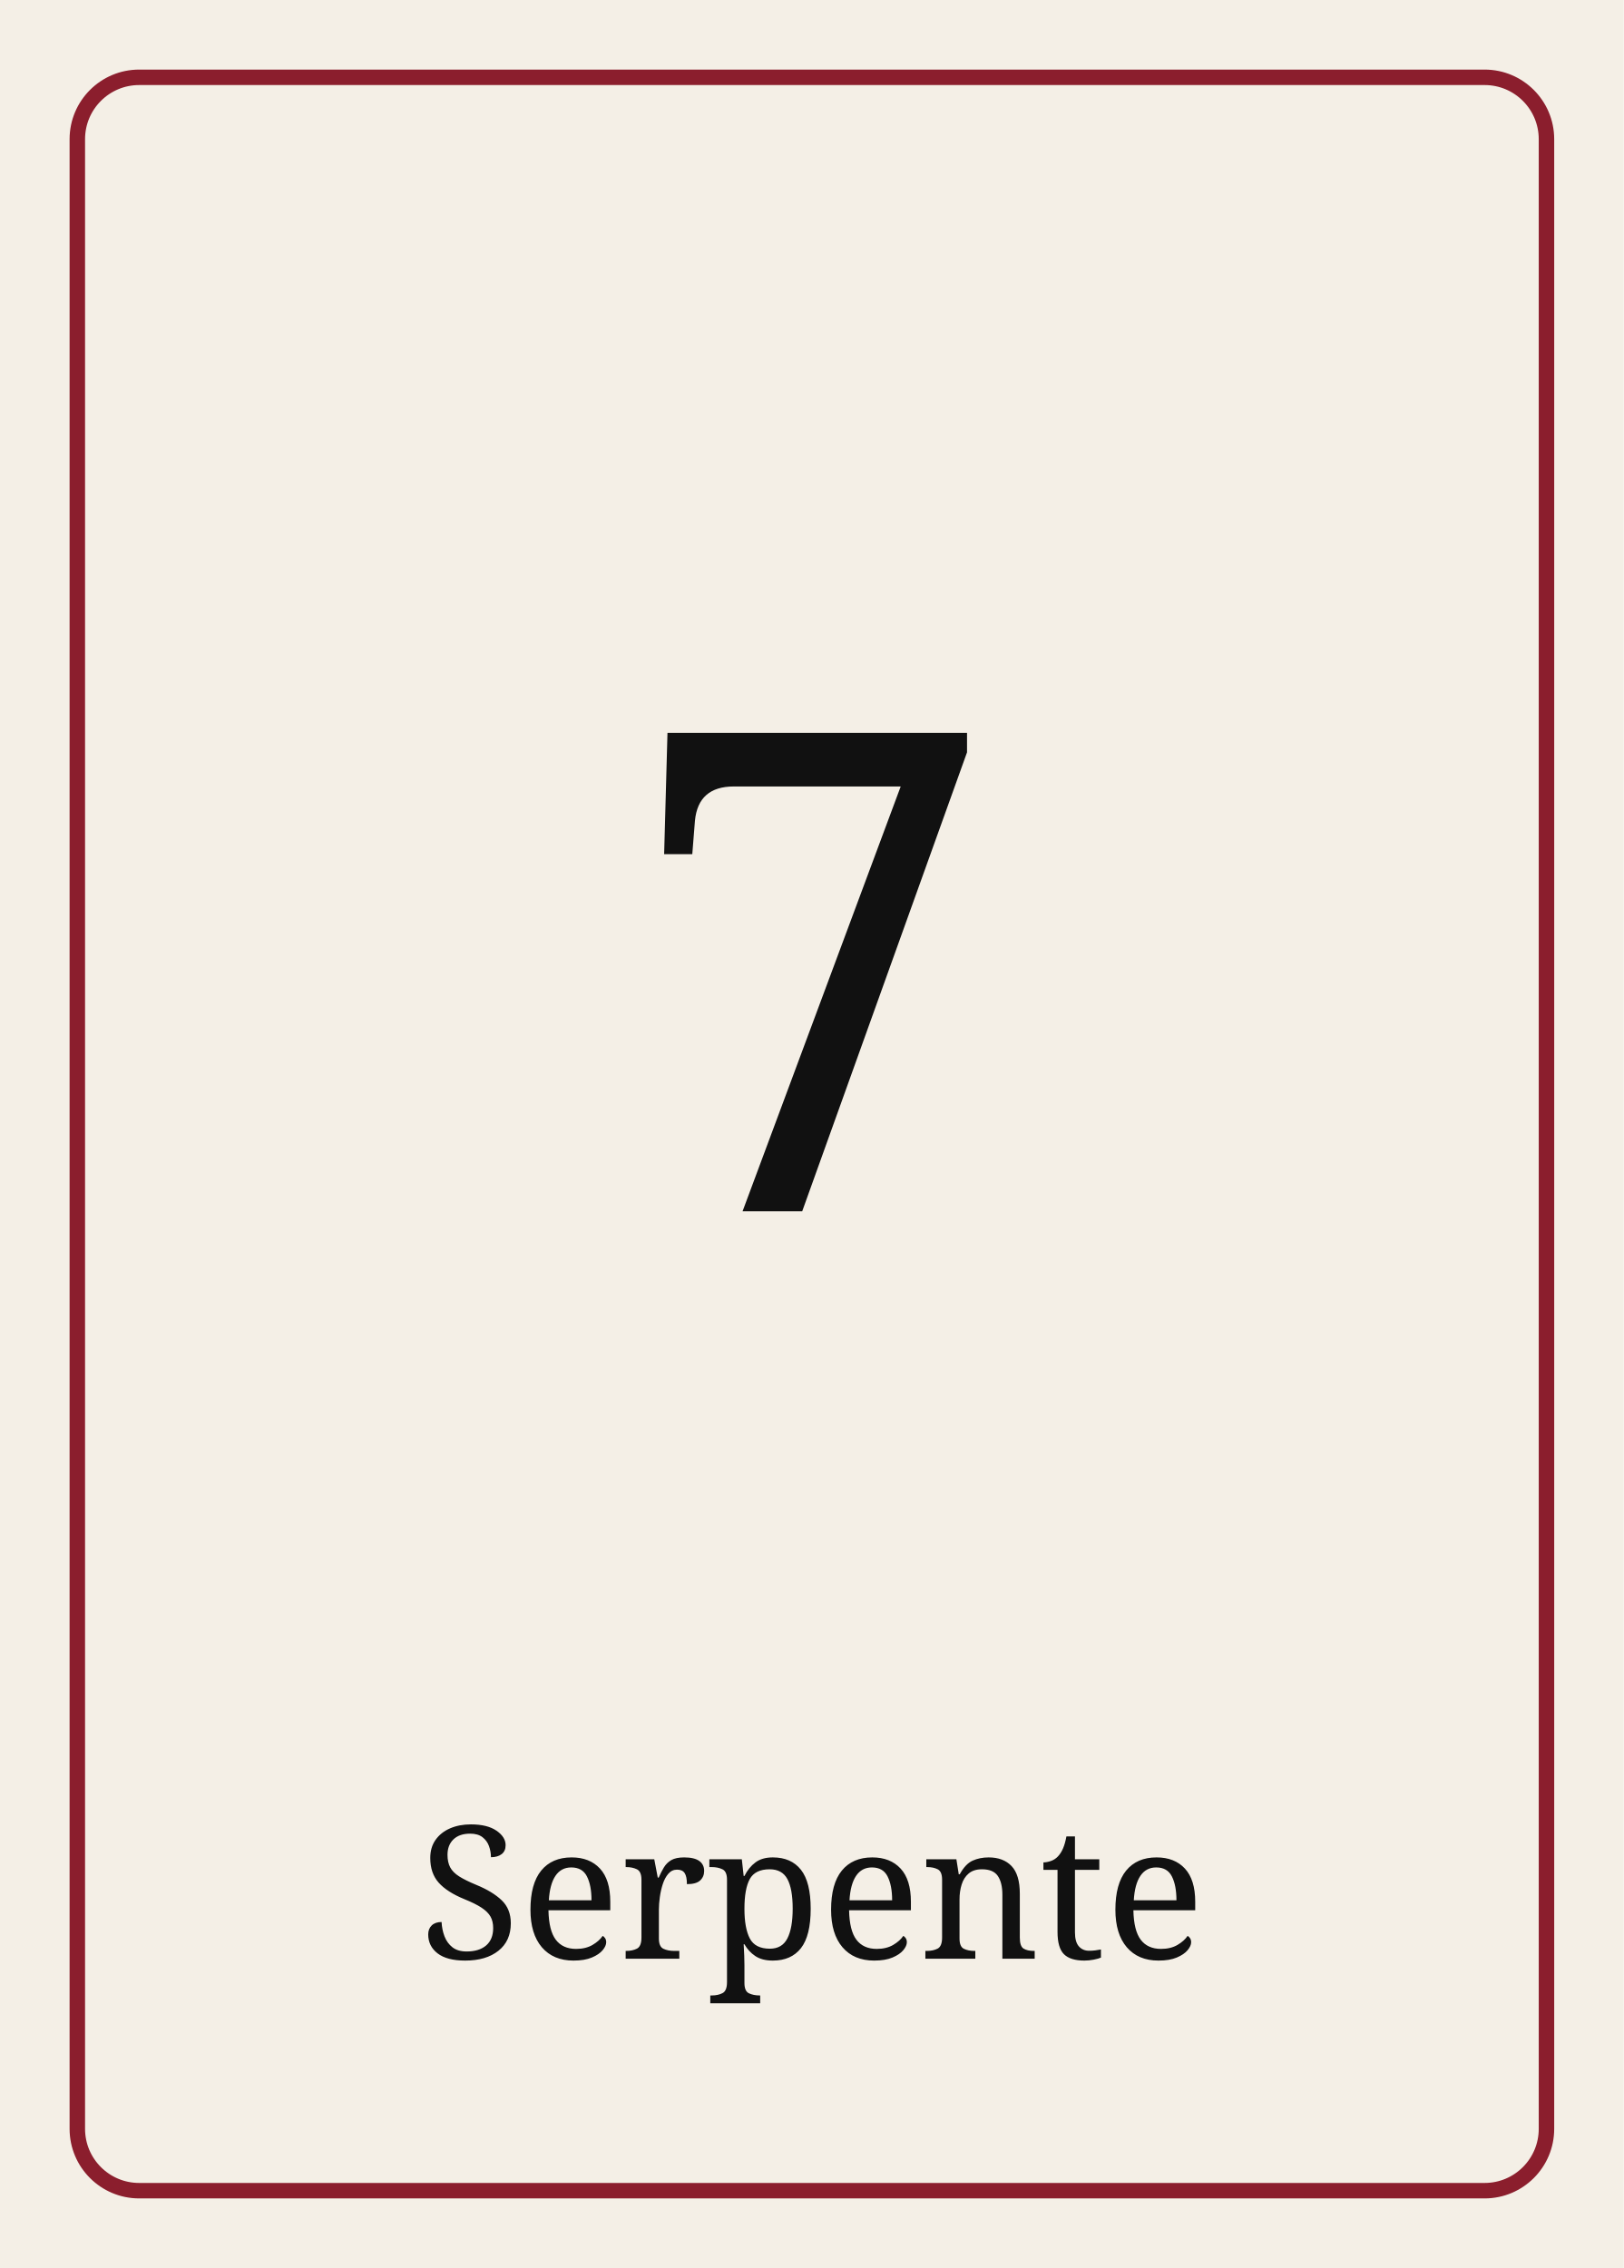
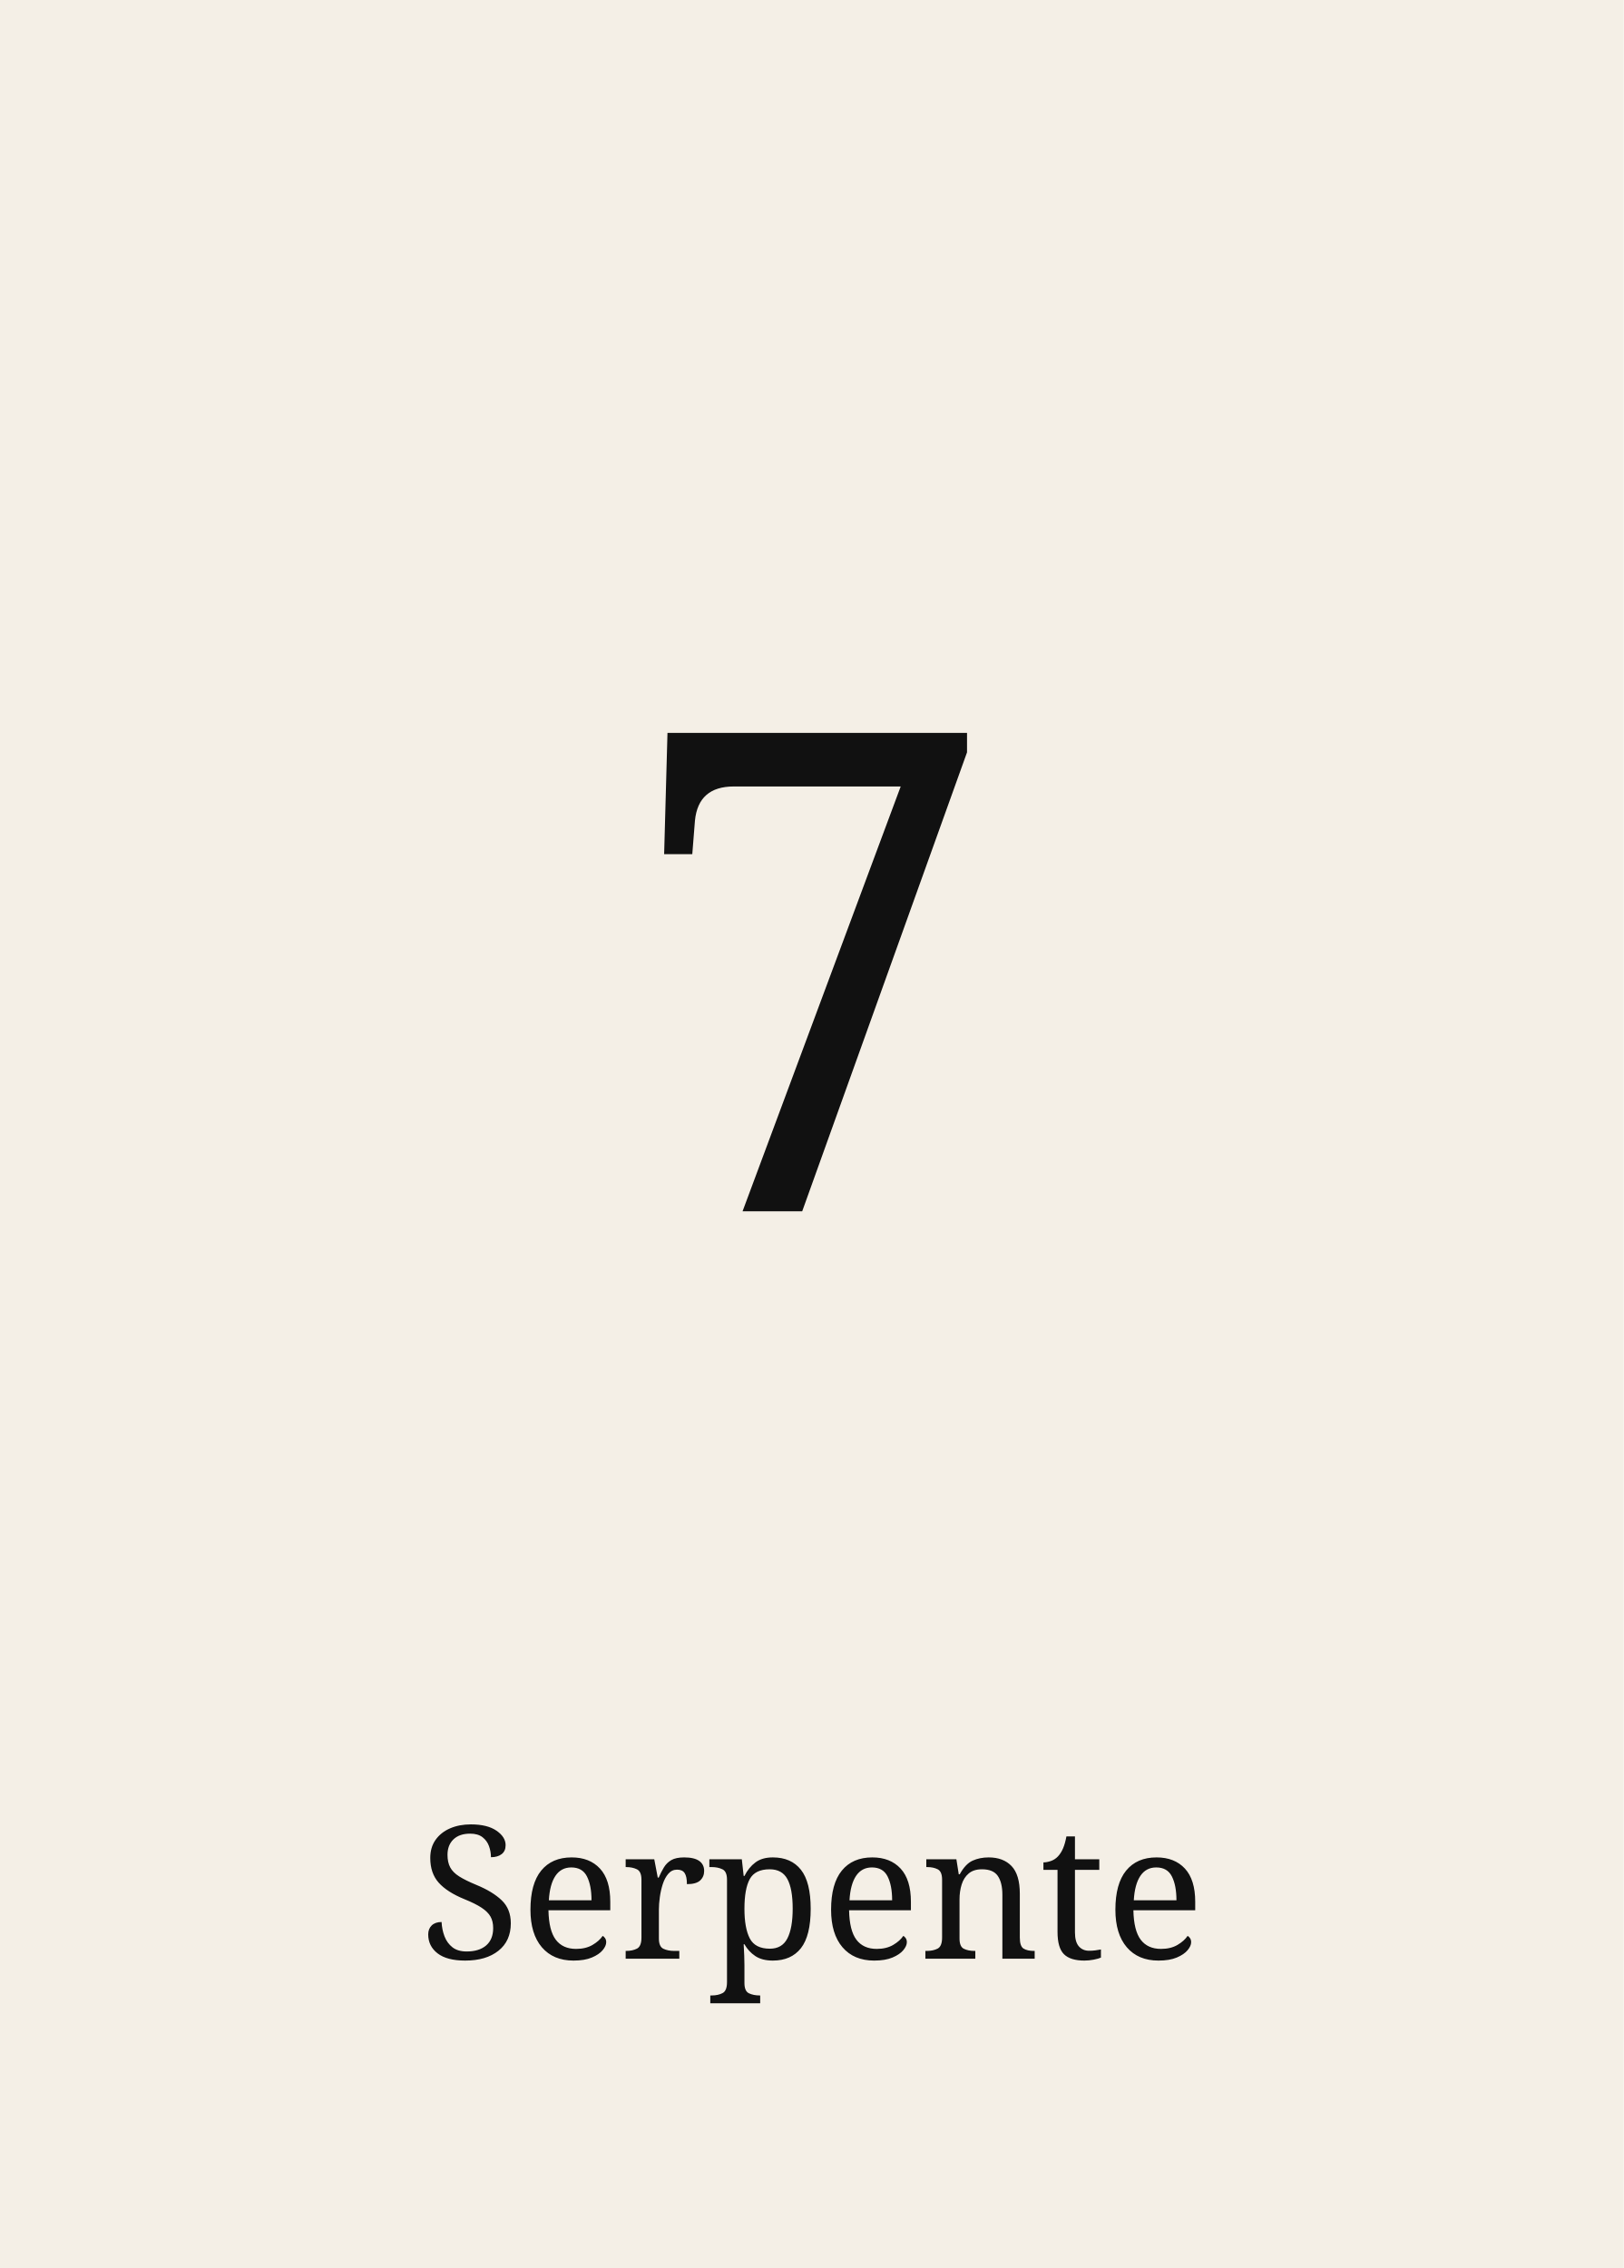
<svg xmlns="http://www.w3.org/2000/svg" width="630" height="880" viewBox="0 0 630 880">
  <rect width="630" height="880" fill="#f4efe6" />
-   <rect x="30" y="30" width="570" height="820" rx="24" fill="none" stroke="#8b1e2d" stroke-width="6" />
  <g font-family="Georgia, serif" fill="#111" text-anchor="middle">
    <text x="315" y="470" font-size="260">7</text>
    <text x="315" y="760" font-size="72">Serpente</text>
  </g>
</svg>
